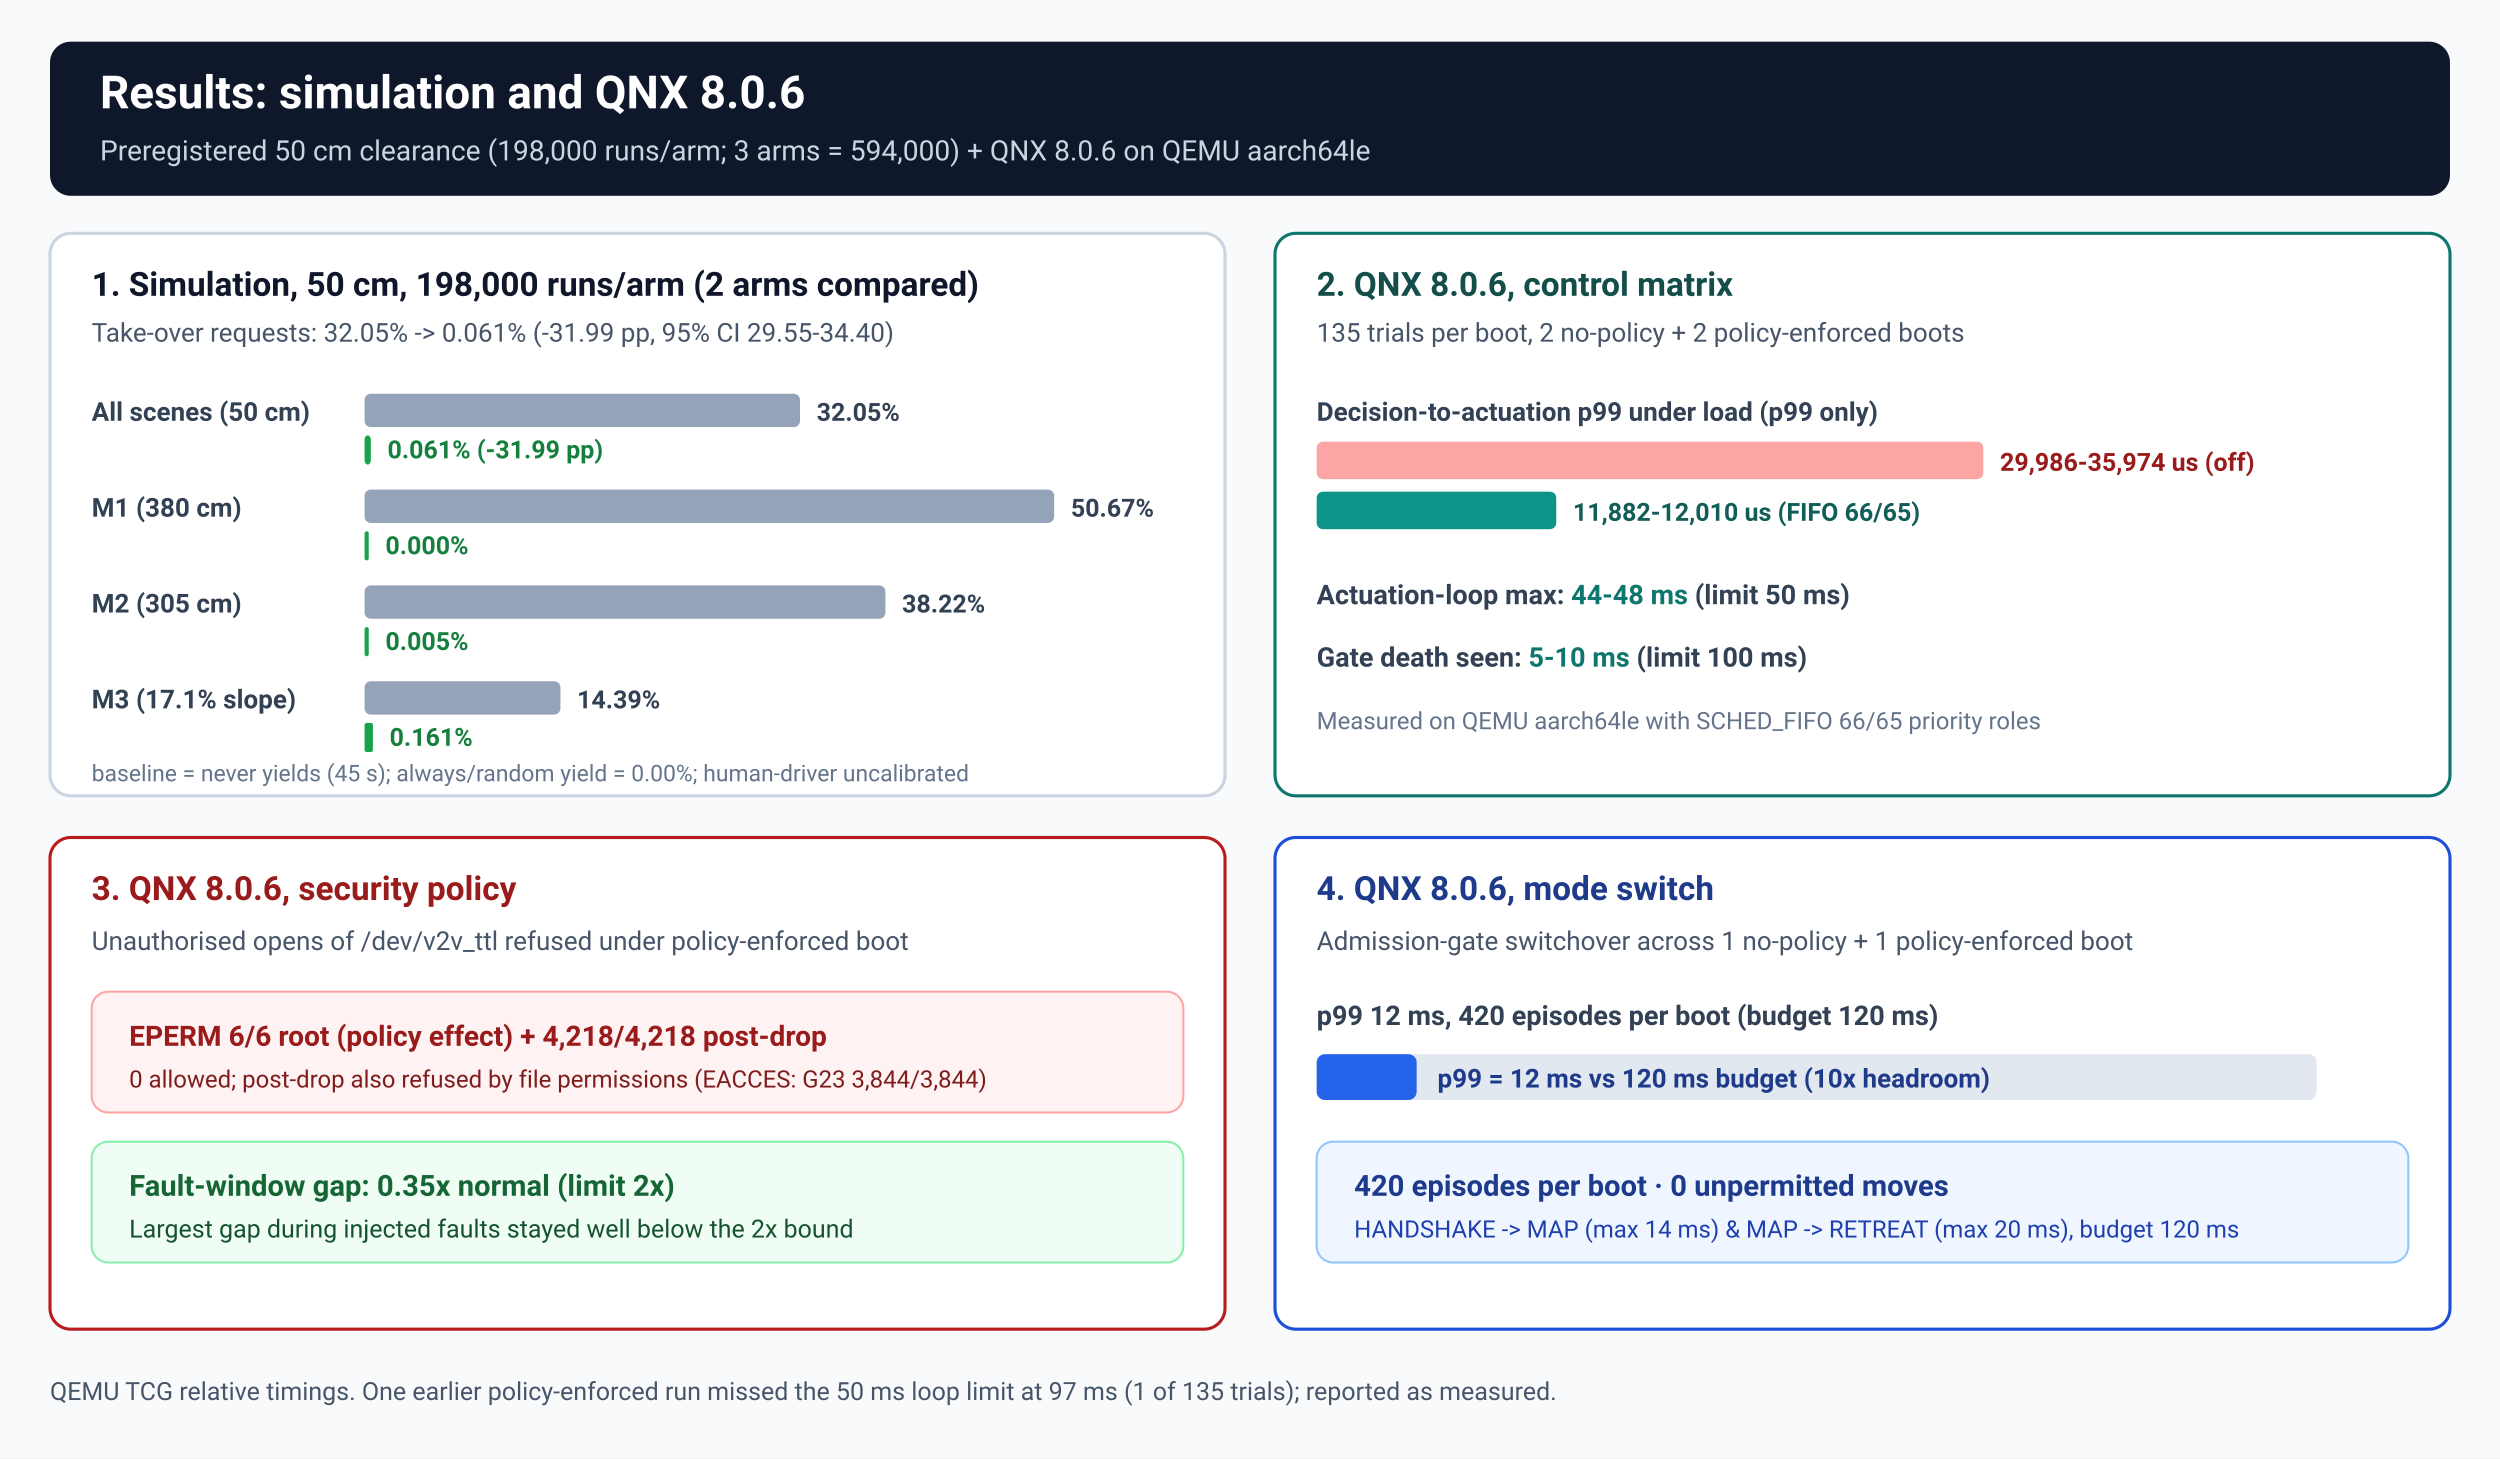
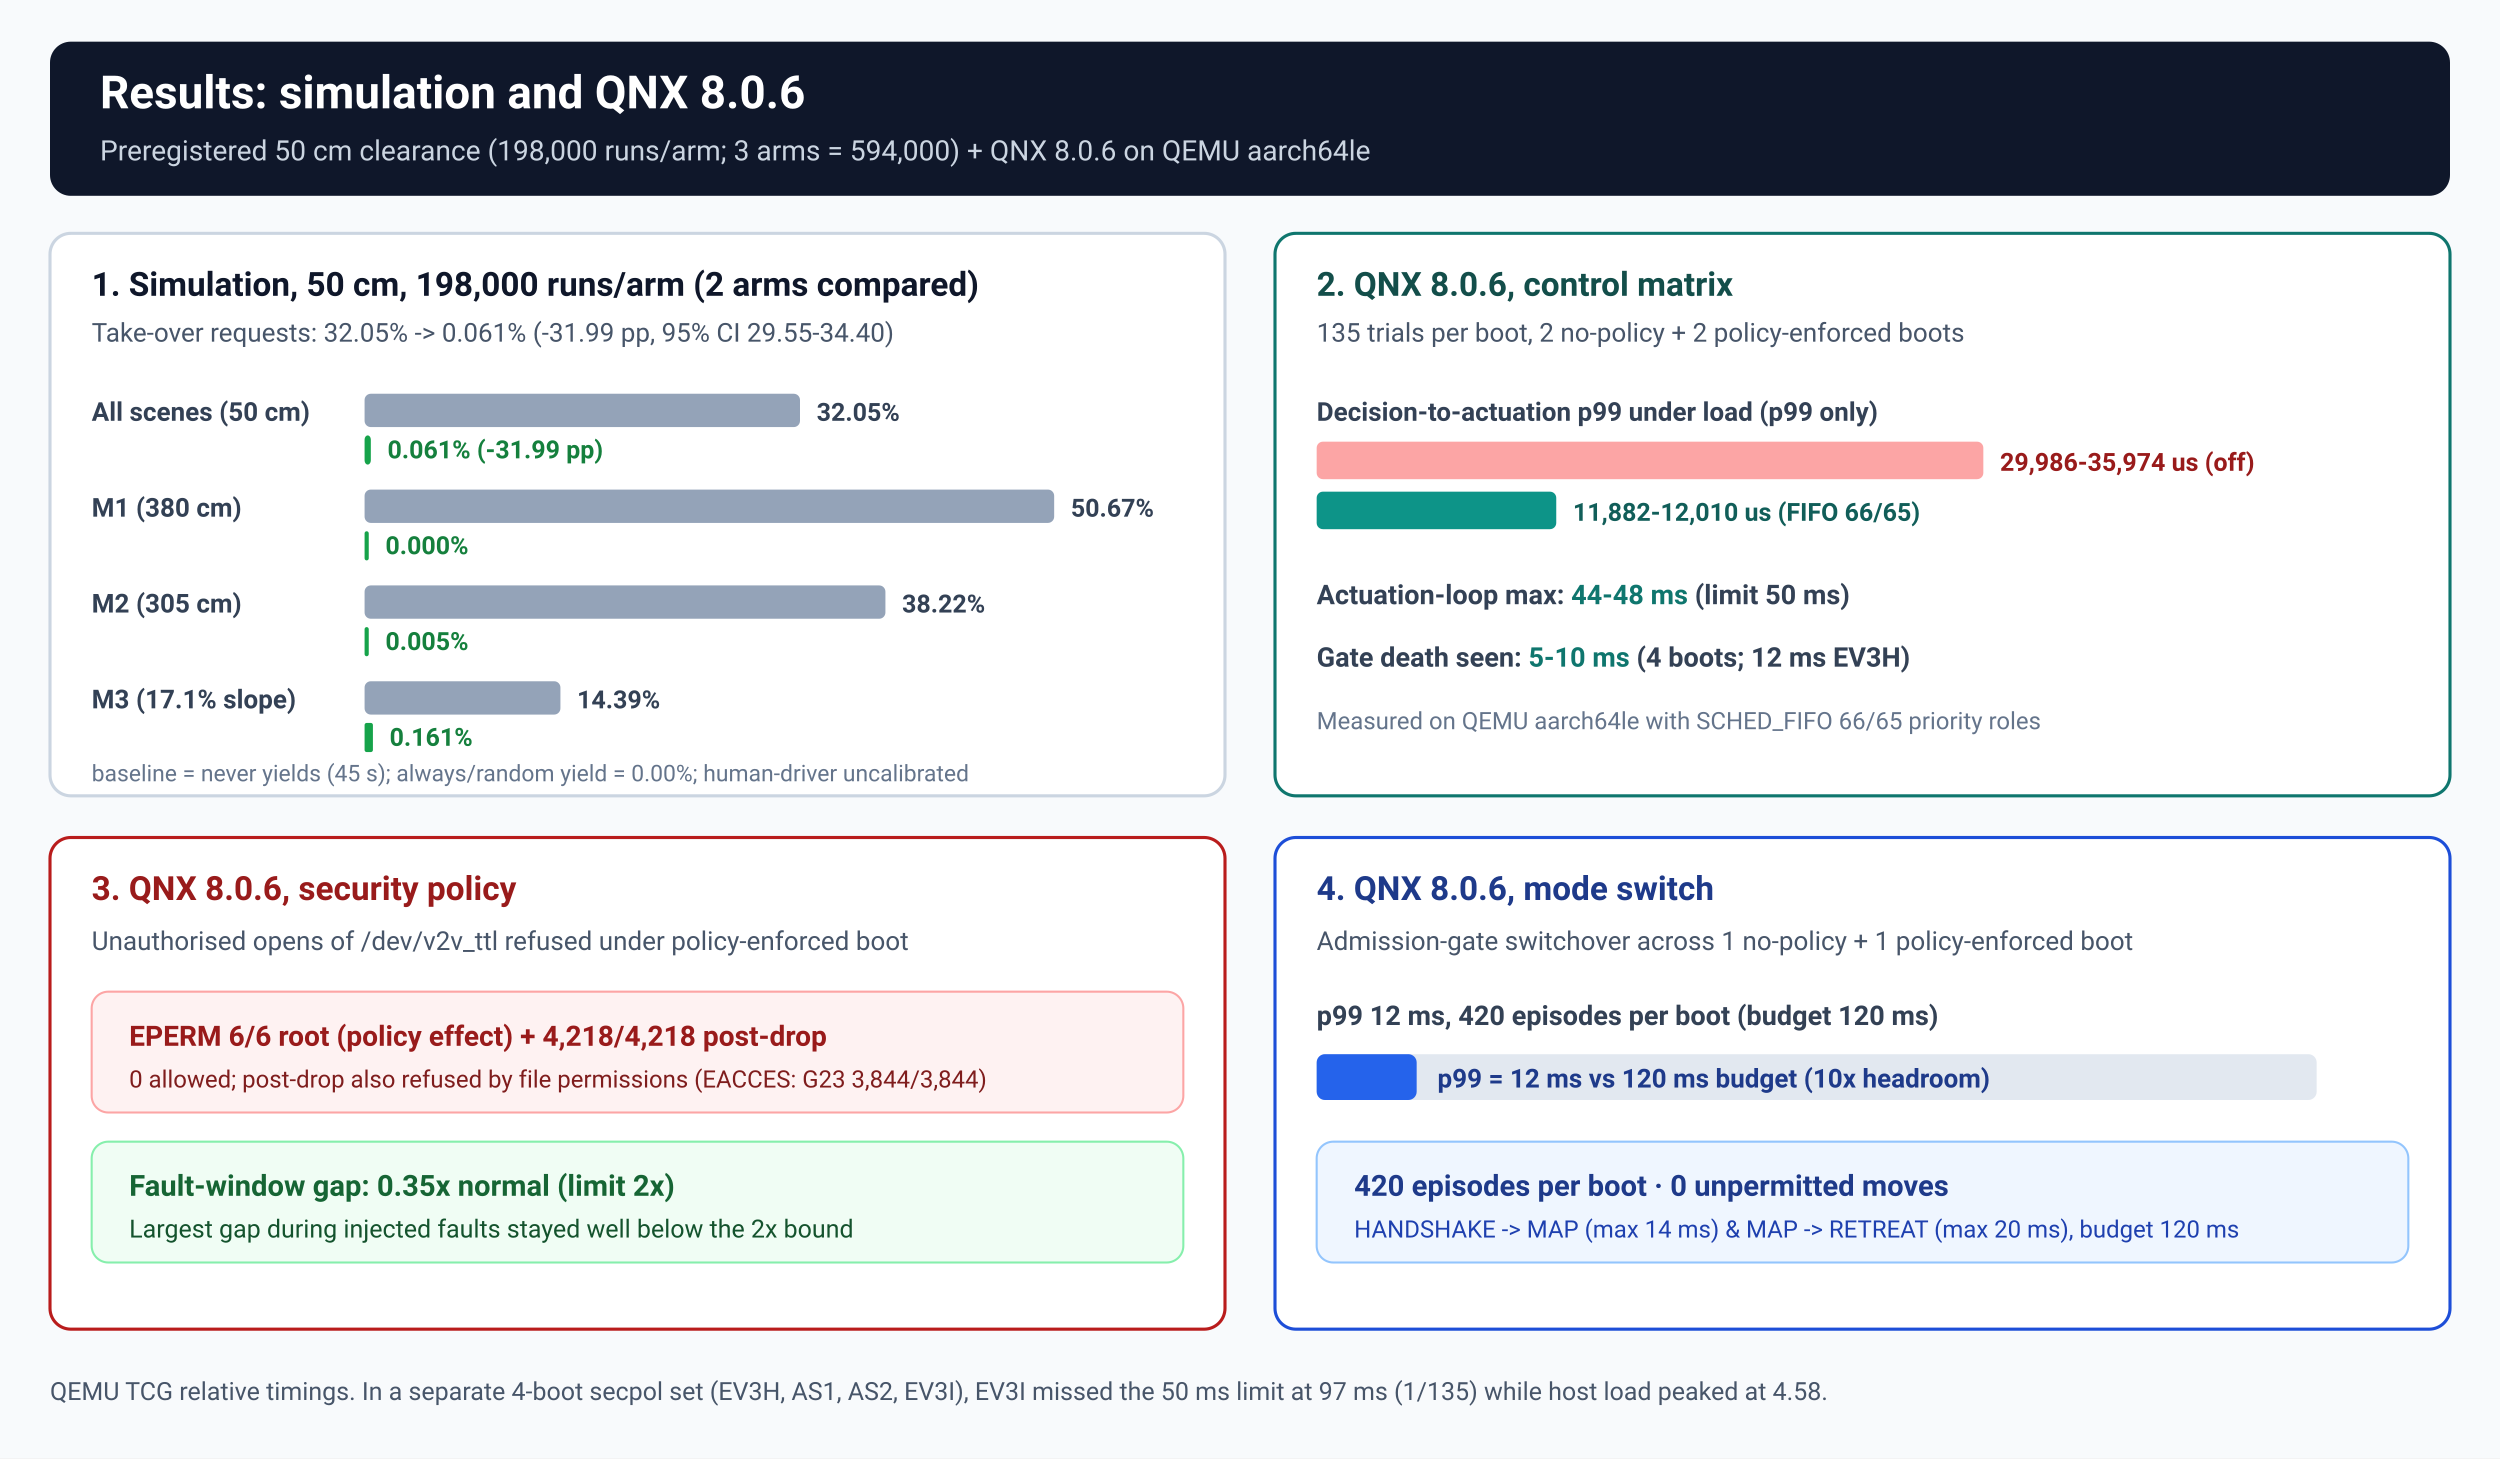
<svg xmlns="http://www.w3.org/2000/svg" viewBox="0 0 1200 700" width="1200" height="700" font-family="system-ui, -apple-system, Segoe UI, Roboto, Helvetica, Arial, sans-serif">
  <rect width="1200" height="700" fill="#f8fafc" />
  <rect x="24" y="20" width="1152" height="74" rx="10" fill="#0f172a" />
  <text x="48" y="52" fill="#ffffff" font-size="22" font-weight="700">Results: simulation and QNX 8.0.6</text>
  <text x="48" y="77" fill="#cbd5e1" font-size="13.5">Preregistered 50 cm clearance (198,000 runs/arm; 3 arms = 594,000) + QNX 8.0.6 on QEMU aarch64le</text>
  <rect x="24" y="112" width="564" height="270" rx="10" fill="#ffffff" stroke="#cbd5e1" stroke-width="1.5" />
  <text x="44" y="142" fill="#0f172a" font-size="16" font-weight="700">1. Simulation, 50 cm, 198,000 runs/arm (2 arms compared)</text>
  <text x="44" y="164" fill="#475569" font-size="12.5">Take-over requests: 32.05% -&gt; 0.061% (-31.99 pp, 95% CI 29.55-34.40)</text>
  <text x="44" y="202" fill="#334155" font-size="12.5" font-weight="600">All scenes (50 cm)</text>
  <rect x="175" y="189" width="209" height="16" rx="3" fill="#94a3b8" />
  <text x="392" y="202" fill="#334155" font-size="12" font-weight="700">32.05%</text>
  <rect x="175" y="209" width="3" height="14" rx="2" fill="#16a34a" />
  <text x="186" y="220" fill="#15803d" font-size="12" font-weight="700">0.061% (-31.99 pp)</text>
  <text x="44" y="248" fill="#334155" font-size="12.5" font-weight="600">M1 (380 cm)</text>
  <rect x="175" y="235" width="331" height="16" rx="3" fill="#94a3b8" />
  <text x="514" y="248" fill="#334155" font-size="12" font-weight="700">50.67%</text>
  <rect x="175" y="255" width="2" height="14" rx="1" fill="#16a34a" />
  <text x="185" y="266" fill="#15803d" font-size="12" font-weight="700">0.000%</text>
  <text x="44" y="294" fill="#334155" font-size="12.5" font-weight="600">M2 (305 cm)</text>
  <rect x="175" y="281" width="250" height="16" rx="3" fill="#94a3b8" />
  <text x="433" y="294" fill="#334155" font-size="12" font-weight="700">38.22%</text>
  <rect x="175" y="301" width="2" height="14" rx="1" fill="#16a34a" />
  <text x="185" y="312" fill="#15803d" font-size="12" font-weight="700">0.005%</text>
  <text x="44" y="340" fill="#334155" font-size="12.5" font-weight="600">M3 (17.1% slope)</text>
  <rect x="175" y="327" width="94" height="16" rx="3" fill="#94a3b8" />
  <text x="277" y="340" fill="#334155" font-size="12" font-weight="700">14.39%</text>
  <rect x="175" y="347" width="4" height="14" rx="1" fill="#16a34a" />
  <text x="187" y="358" fill="#15803d" font-size="12" font-weight="700">0.161%</text>
  <text x="44" y="375" fill="#64748b" font-size="11">baseline = never yields (45 s); always/random yield = 0.00%; human-driver uncalibrated</text>
  <rect x="612" y="112" width="564" height="270" rx="10" fill="#ffffff" stroke="#0f766e" stroke-width="1.5" />
  <text x="632" y="142" fill="#134e4a" font-size="16" font-weight="700">2. QNX 8.0.6, control matrix</text>
  <text x="632" y="164" fill="#475569" font-size="12.5">135 trials per boot, 2 no-policy + 2 policy-enforced boots</text>
  <text x="632" y="202" fill="#334155" font-size="12.5" font-weight="600">Decision-to-actuation p99 under load (p99 only)</text>
  <rect x="632" y="212" width="320" height="18" rx="3" fill="#fca5a5" />
  <text x="960" y="226" fill="#991b1b" font-size="12" font-weight="700">29,986-35,974 us (off)</text>
  <rect x="632" y="236" width="115" height="18" rx="3" fill="#0d9488" />
  <text x="755" y="250" fill="#115e59" font-size="12" font-weight="700">11,882-12,010 us (FIFO 66/65)</text>
  <text x="632" y="290" fill="#334155" font-size="13" font-weight="600">Actuation-loop max: <tspan fill="#0f766e" font-weight="700">44-48 ms</tspan> (limit 50 ms)</text>
-   <text x="632" y="320" fill="#334155" font-size="13" font-weight="600">Gate death seen: <tspan fill="#0f766e" font-weight="700">5-10 ms</tspan> (limit 100 ms)</text>
+   <text x="632" y="320" fill="#334155" font-size="13" font-weight="600">Gate death seen: <tspan fill="#0f766e" font-weight="700">5-10 ms</tspan> (4 boots; 12 ms EV3H)</text>
  <text x="632" y="350" fill="#64748b" font-size="11.5">Measured on QEMU aarch64le with SCHED_FIFO 66/65 priority roles</text>
  <rect x="24" y="402" width="564" height="236" rx="10" fill="#ffffff" stroke="#b91c1c" stroke-width="1.5" />
  <text x="44" y="432" fill="#991b1b" font-size="16" font-weight="700">3. QNX 8.0.6, security policy</text>
  <text x="44" y="456" fill="#475569" font-size="12.5">Unauthorised opens of /dev/v2v_ttl refused under policy-enforced boot</text>
  <rect x="44" y="476" width="524" height="58" rx="8" fill="#fef2f2" stroke="#fca5a5" />
  <text x="62" y="502" fill="#991b1b" font-size="13.5" font-weight="700">EPERM 6/6 root (policy effect) + 4,218/4,218 post-drop</text>
  <text x="62" y="522" fill="#7f1d1d" font-size="11.5">0 allowed; post-drop also refused by file permissions (EACCES: G23 3,844/3,844)</text>
  <rect x="44" y="548" width="524" height="58" rx="8" fill="#f0fdf4" stroke="#86efac" />
  <text x="62" y="574" fill="#166534" font-size="14" font-weight="700">Fault-window gap: 0.35x normal (limit 2x)</text>
  <text x="62" y="594" fill="#14532d" font-size="12">Largest gap during injected faults stayed well below the 2x bound</text>
  <rect x="612" y="402" width="564" height="236" rx="10" fill="#ffffff" stroke="#1d4ed8" stroke-width="1.5" />
  <text x="632" y="432" fill="#1e3a8a" font-size="16" font-weight="700">4. QNX 8.0.6, mode switch</text>
  <text x="632" y="456" fill="#475569" font-size="12.5">Admission-gate switchover across 1 no-policy + 1 policy-enforced boot</text>
  <text x="632" y="492" fill="#334155" font-size="13" font-weight="600">p99 12 ms, 420 episodes per boot (budget 120 ms)</text>
  <rect x="632" y="506" width="480" height="22" rx="4" fill="#e2e8f0" />
  <rect x="632" y="506" width="48" height="22" rx="4" fill="#2563eb" />
  <text x="690" y="522" fill="#1e3a8a" font-size="12.5" font-weight="700">p99 = 12 ms vs 120 ms budget (10x headroom)</text>
  <rect x="632" y="548" width="524" height="58" rx="8" fill="#eff6ff" stroke="#93c5fd" />
  <text x="650" y="574" fill="#1e3a8a" font-size="14" font-weight="700">420 episodes per boot · 0 unpermitted moves</text>
  <text x="650" y="594" fill="#1e40af" font-size="11.5">HANDSHAKE -&gt; MAP (max 14 ms) &amp; MAP -&gt; RETREAT (max 20 ms), budget 120 ms</text>
-   <text x="24" y="672" fill="#475569" font-size="12">QEMU TCG relative timings. One earlier policy-enforced run missed the 50 ms loop limit at 97 ms (1 of 135 trials); reported as measured.</text>
+   <text x="24" y="672" fill="#475569" font-size="12">QEMU TCG relative timings. In a separate 4-boot secpol set (EV3H, AS1, AS2, EV3I), EV3I missed the 50 ms limit at 97 ms (1/135) while host load peaked at 4.58.</text>
</svg>
